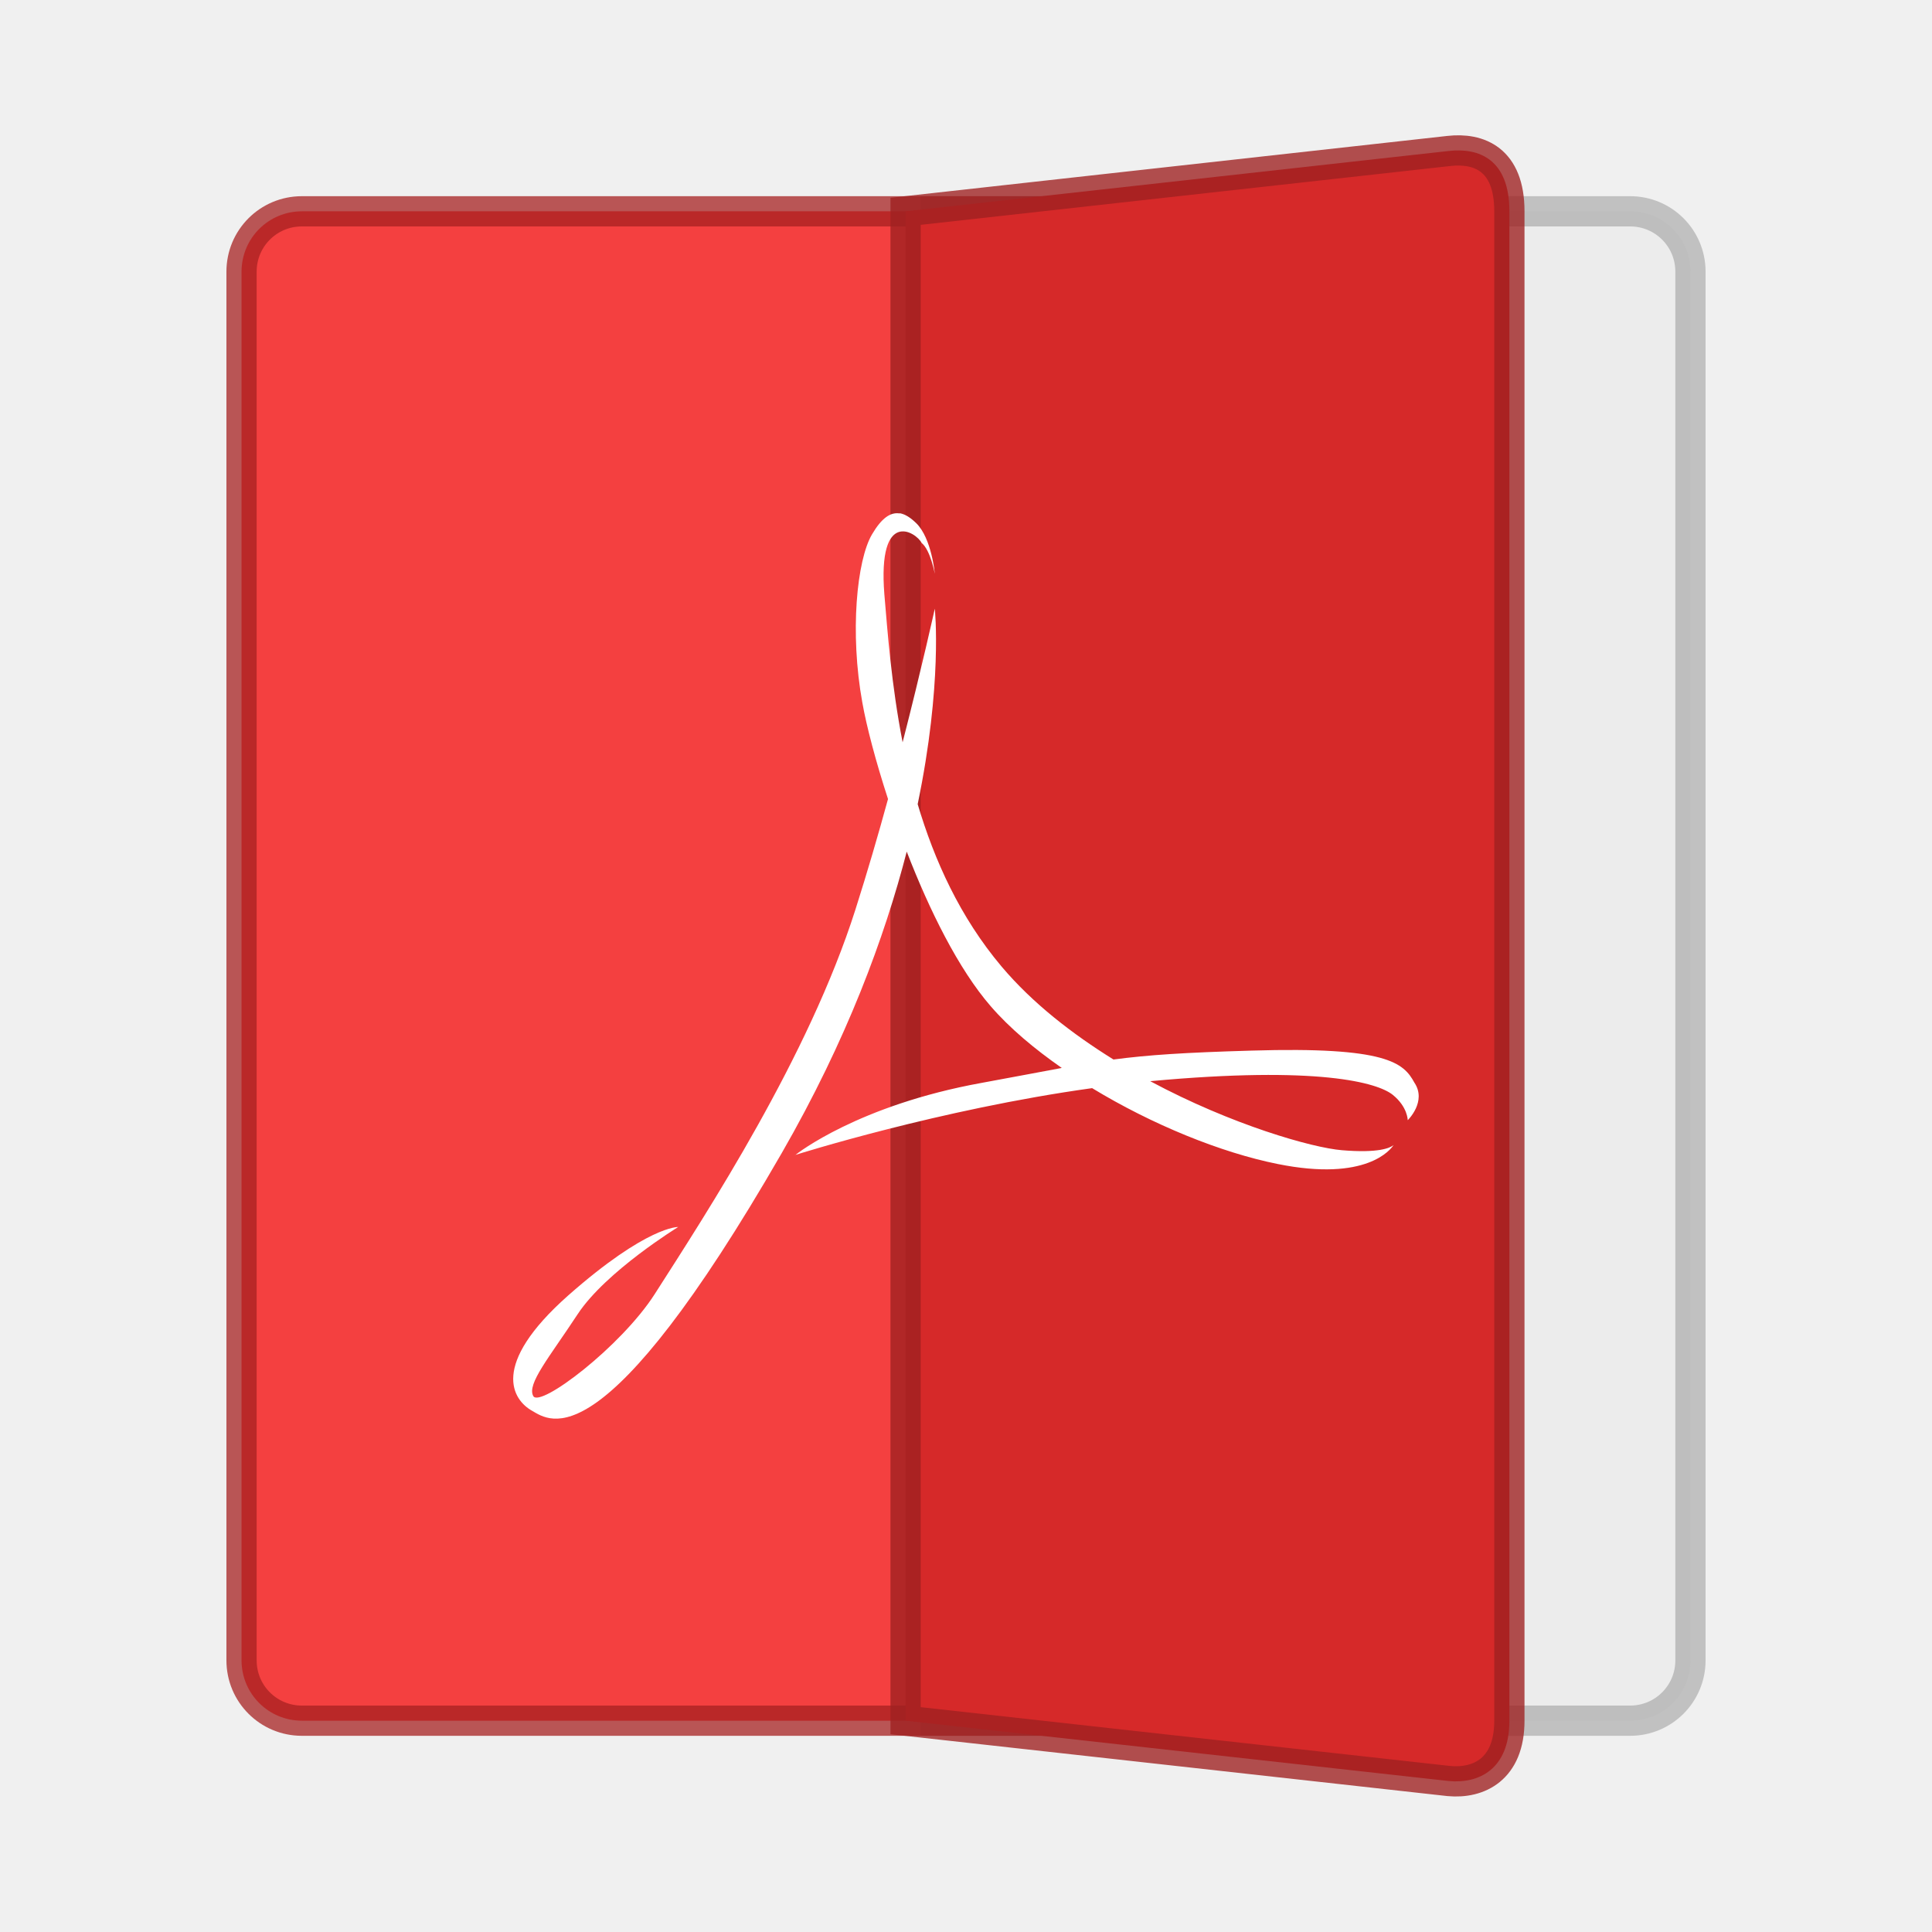
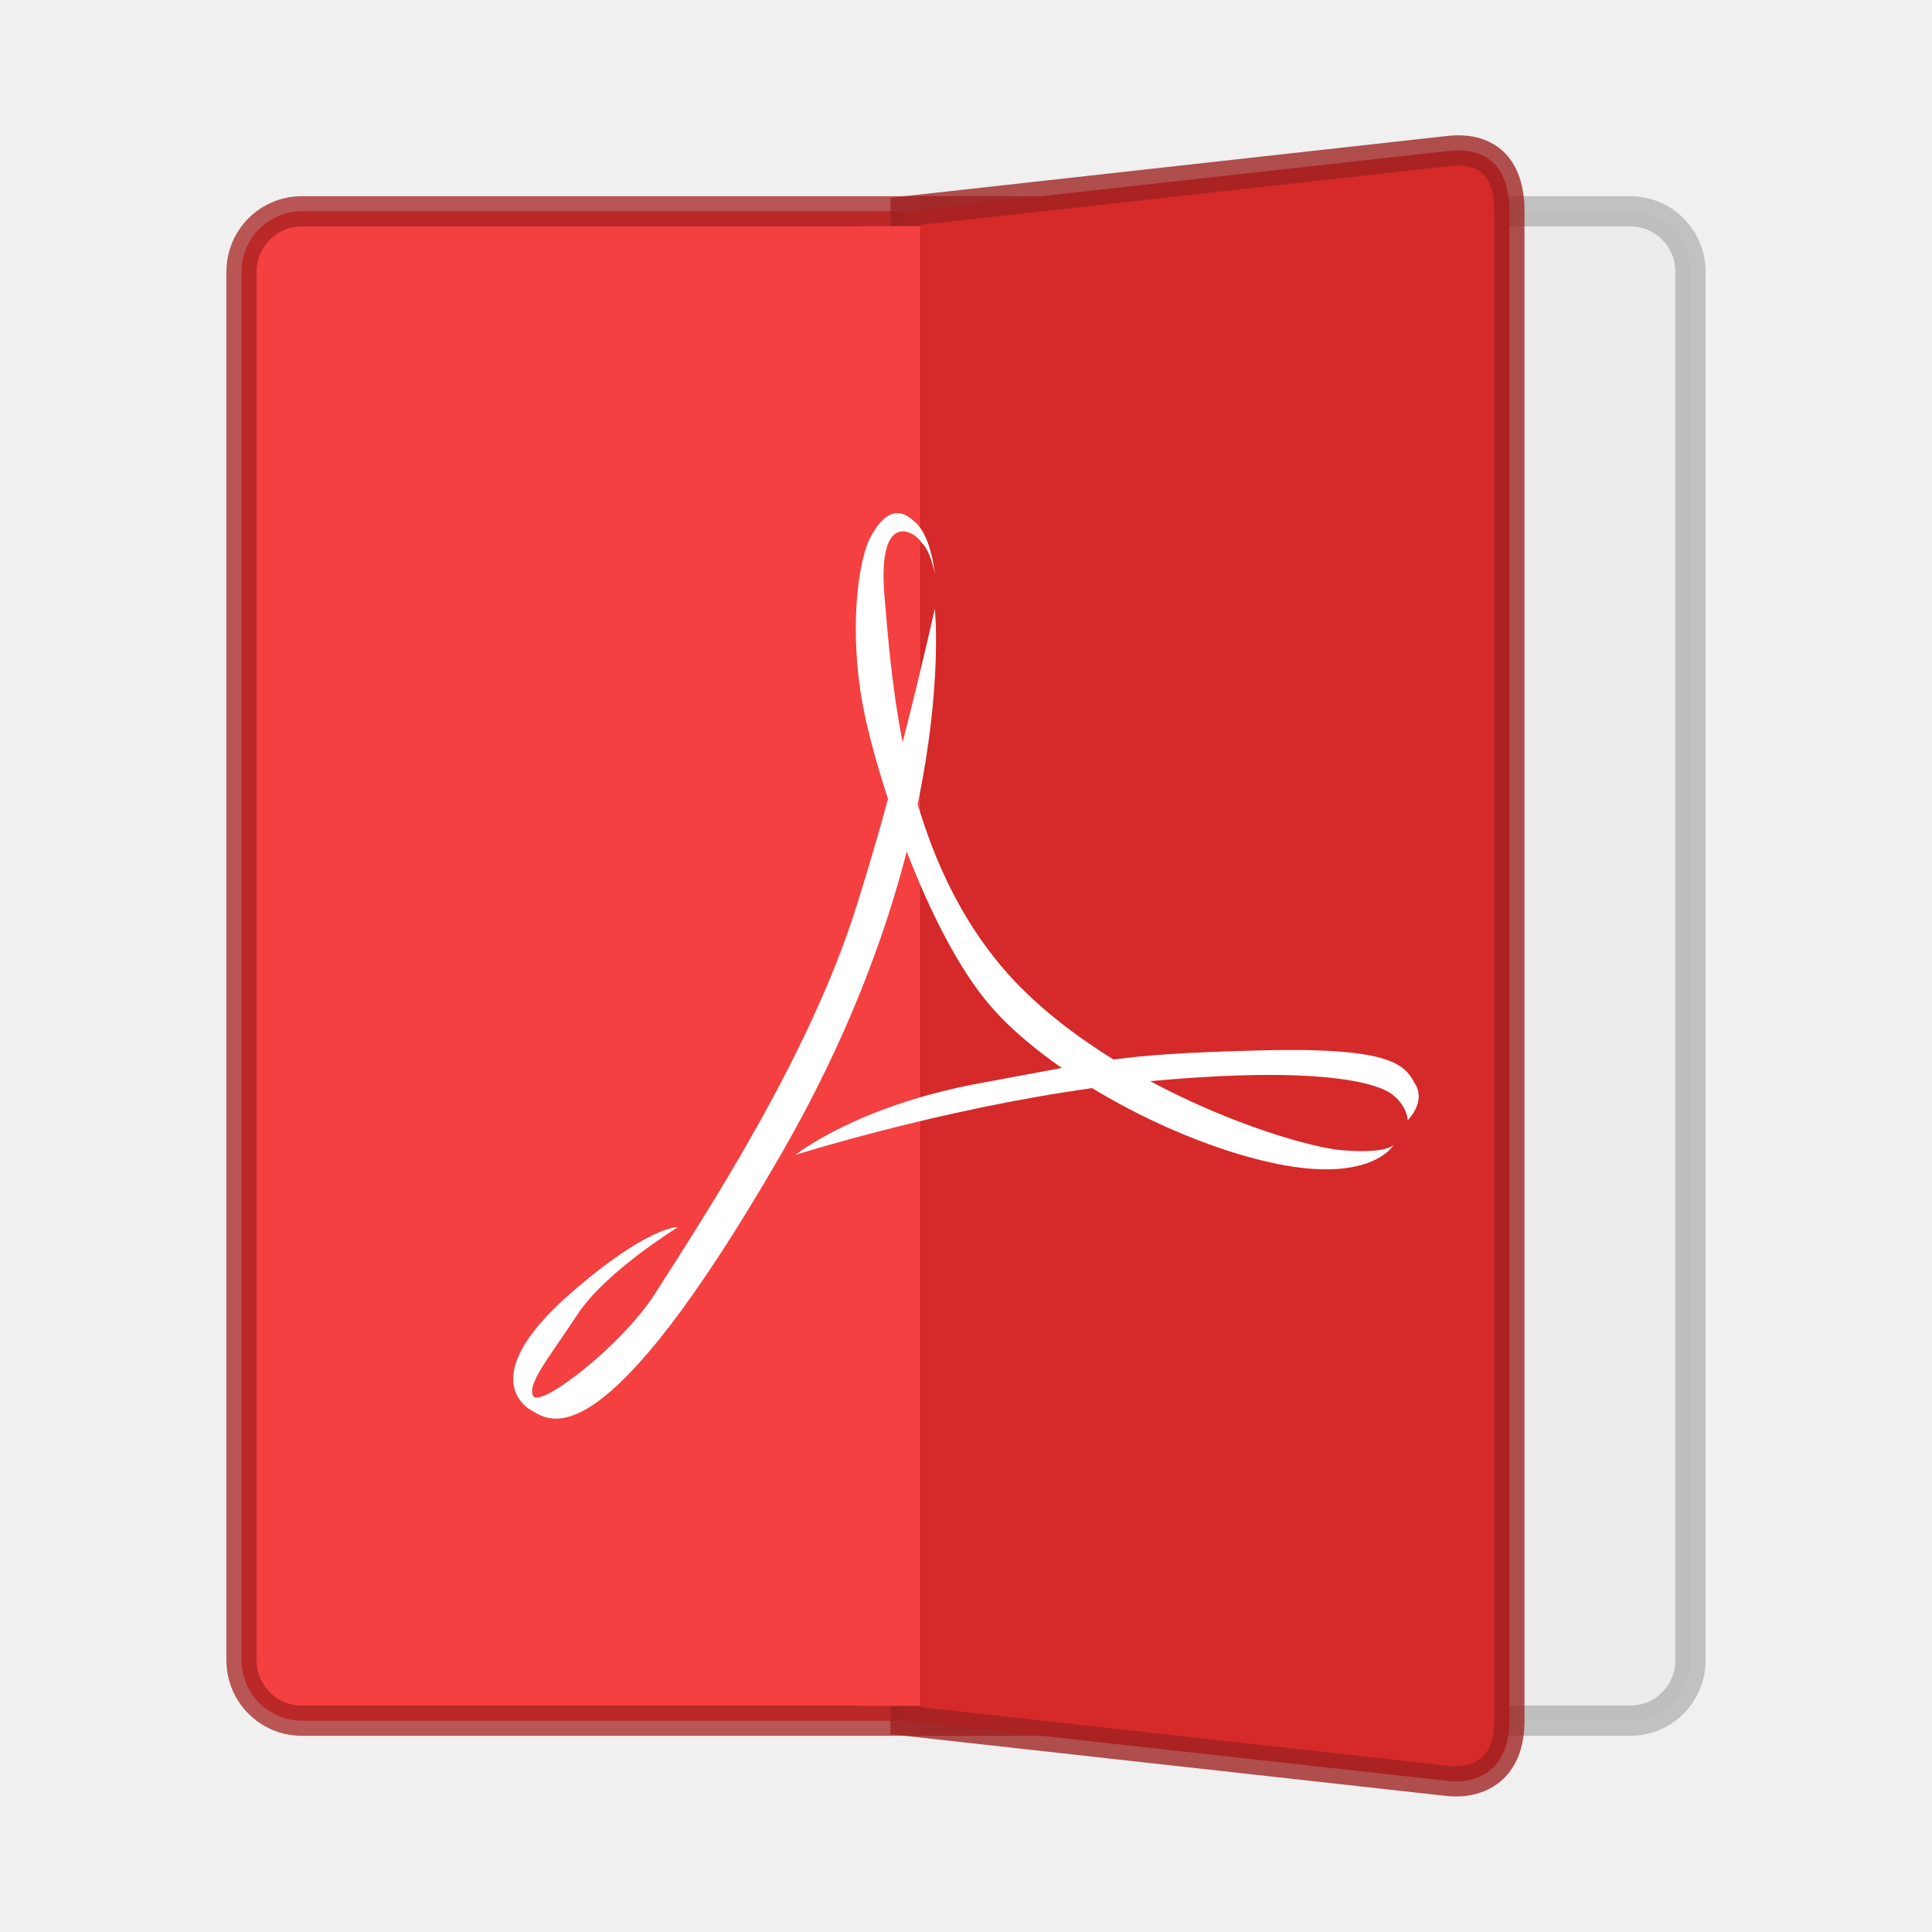
<svg xmlns="http://www.w3.org/2000/svg" width="64" height="64" version="1.1" viewBox="0 0 16.933 16.933">
-   <g fill-rule="evenodd">
-     <path d="m14.287 1.852c0.293 0 0.529 0.236 0.529 0.529v12.171c0 0.293-0.236 0.529-0.529 0.529h-6.085v-13.229z" fill="#ececec" stroke="#000" stroke-opacity=".196" stroke-width=".265" style="paint-order:fill markers stroke" />
-     <path d="m2.646 1.852c-0.293 0-0.529 0.236-0.529 0.529v12.171c0 0.293 0.236 0.529 0.529 0.529h6.614v-13.229z" fill="#f44040" stroke="#a72121" stroke-opacity=".745" stroke-width=".265" style="paint-order:fill markers stroke" />
-     <path d="m12.7 1.323c0.259-0.029 0.529 0.07 0.529 0.529v13.229c0 0.428-0.27 0.553-0.529 0.529l-4.763-0.529v-13.229z" fill="#d62929" stroke="#9e2020" stroke-opacity=".784" stroke-width=".265" style="paint-order:fill markers stroke" />
+   <g fill-rule="evenodd" stroke-width=".265">
+     <path d="m14.287 1.852c0.293 0 0.529 0.236 0.529 0.529v12.171c0 0.293-0.236 0.529-0.529 0.529h-6.085v-13.229z" fill="#ececec" stroke="#000" stroke-opacity=".196" style="paint-order:fill markers stroke" />
+     <path d="m2.646 1.852c-0.293 0-0.529 0.236-0.529 0.529v12.171c0 0.293 0.236 0.529 0.529 0.529h6.614v-13.229z" fill="#f44040" stroke="#a72121" stroke-opacity=".745" style="paint-order:fill markers stroke" />
+     <path d="m12.7 1.323c0.259-0.029 0.529 0.07 0.529 0.529v13.229c0 0.428-0.27 0.553-0.529 0.529l-4.763-0.529v-13.229z" fill="#d62929" stroke="#9e2020" stroke-opacity=".784" style="paint-order:fill markers stroke" />
  </g>
+   <rect x="7.538" y="1.982" width=".529" height="12.969" ry="0" fill="#f44040" style="paint-order:normal" />
  <path d="m7.885 4.5c-0.08-0.013-0.158 0.04-0.242 0.183-0.134 0.227-0.196 0.863-0.085 1.475 0.037 0.209 0.117 0.513 0.225 0.845-0.085 0.311-0.181 0.64-0.285 0.967-0.411 1.292-1.295 2.646-1.761 3.374-0.295 0.459-1.003 0.997-1.063 0.892-0.059-0.105 0.141-0.34 0.389-0.718 0.247-0.375 0.881-0.764 0.881-0.764s-0.271-0.011-0.964 0.6c-0.693 0.614-0.483 0.917-0.318 1.01 0.164 0.095 0.624 0.459 2.189-2.257 0.571-0.992 0.903-1.894 1.096-2.643 0.198 0.512 0.453 1.029 0.736 1.355 0.165 0.191 0.382 0.373 0.623 0.541-0.19 0.035-0.407 0.077-0.703 0.131-1.081 0.196-1.619 0.621-1.631 0.631 0.009-0.003 1.265-0.4 2.6-0.585 0.525 0.319 1.128 0.565 1.627 0.665 0.778 0.157 0.99-0.128 1.015-0.166-0.03 0.025-0.131 0.072-0.453 0.045-0.258-0.021-0.964-0.221-1.68-0.605 1.481-0.137 1.993 0.014 2.125 0.119 0.132 0.106 0.132 0.223 0.132 0.223s0.17-0.164 0.058-0.33c-0.094-0.172-0.239-0.316-1.427-0.28-0.589 0.017-0.906 0.038-1.21 0.078-0.36-0.224-0.707-0.491-0.98-0.814-0.366-0.434-0.59-0.933-0.736-1.424 0.219-1.054 0.151-1.706 0.15-1.713 0 0-0.111 0.505-0.282 1.171-0.098-0.503-0.132-0.967-0.16-1.297-0.06-0.756 0.278-0.547 0.327-0.45 0.077 0.062 0.115 0.269 0.115 0.269s-0.027-0.309-0.162-0.442c-0.05-0.049-0.098-0.08-0.146-0.088zm-0.914 5.624c-3.01e-5 1e-5 -0.003 0.001-0.003 0.001l-0.001 0.002s0.004-0.003 0.004-0.003z" fill="#fff" />
</svg>
